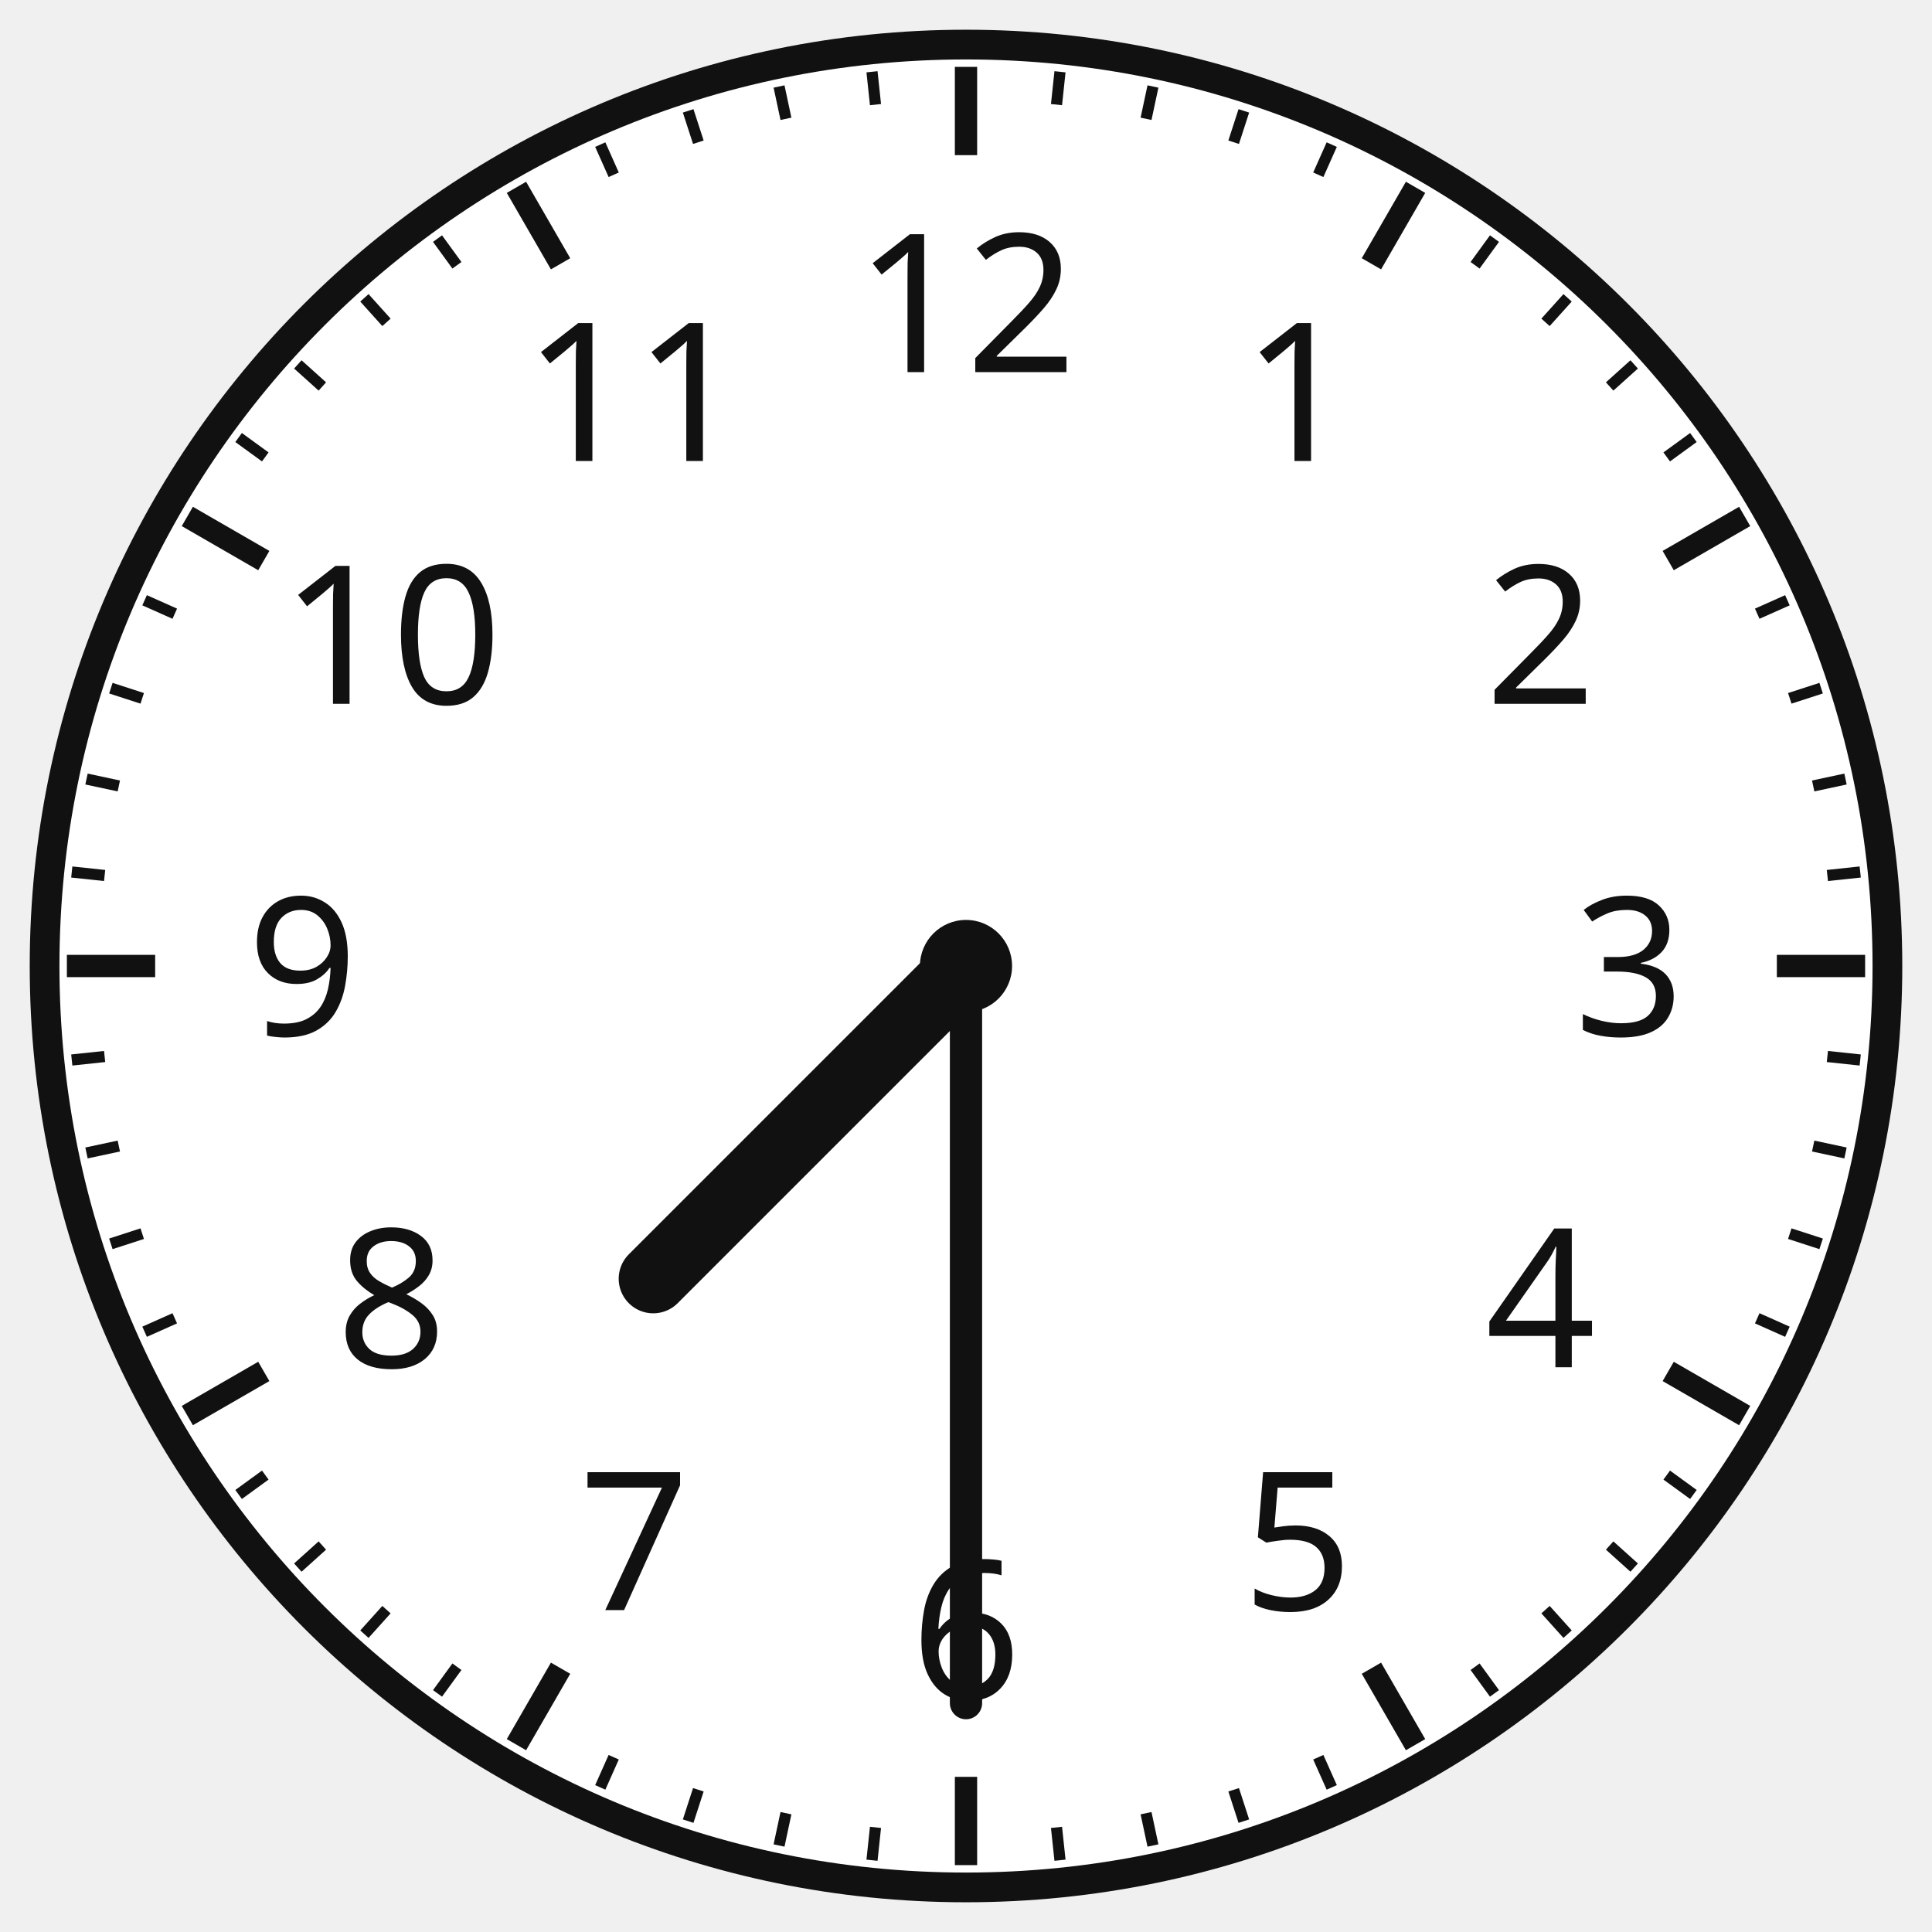
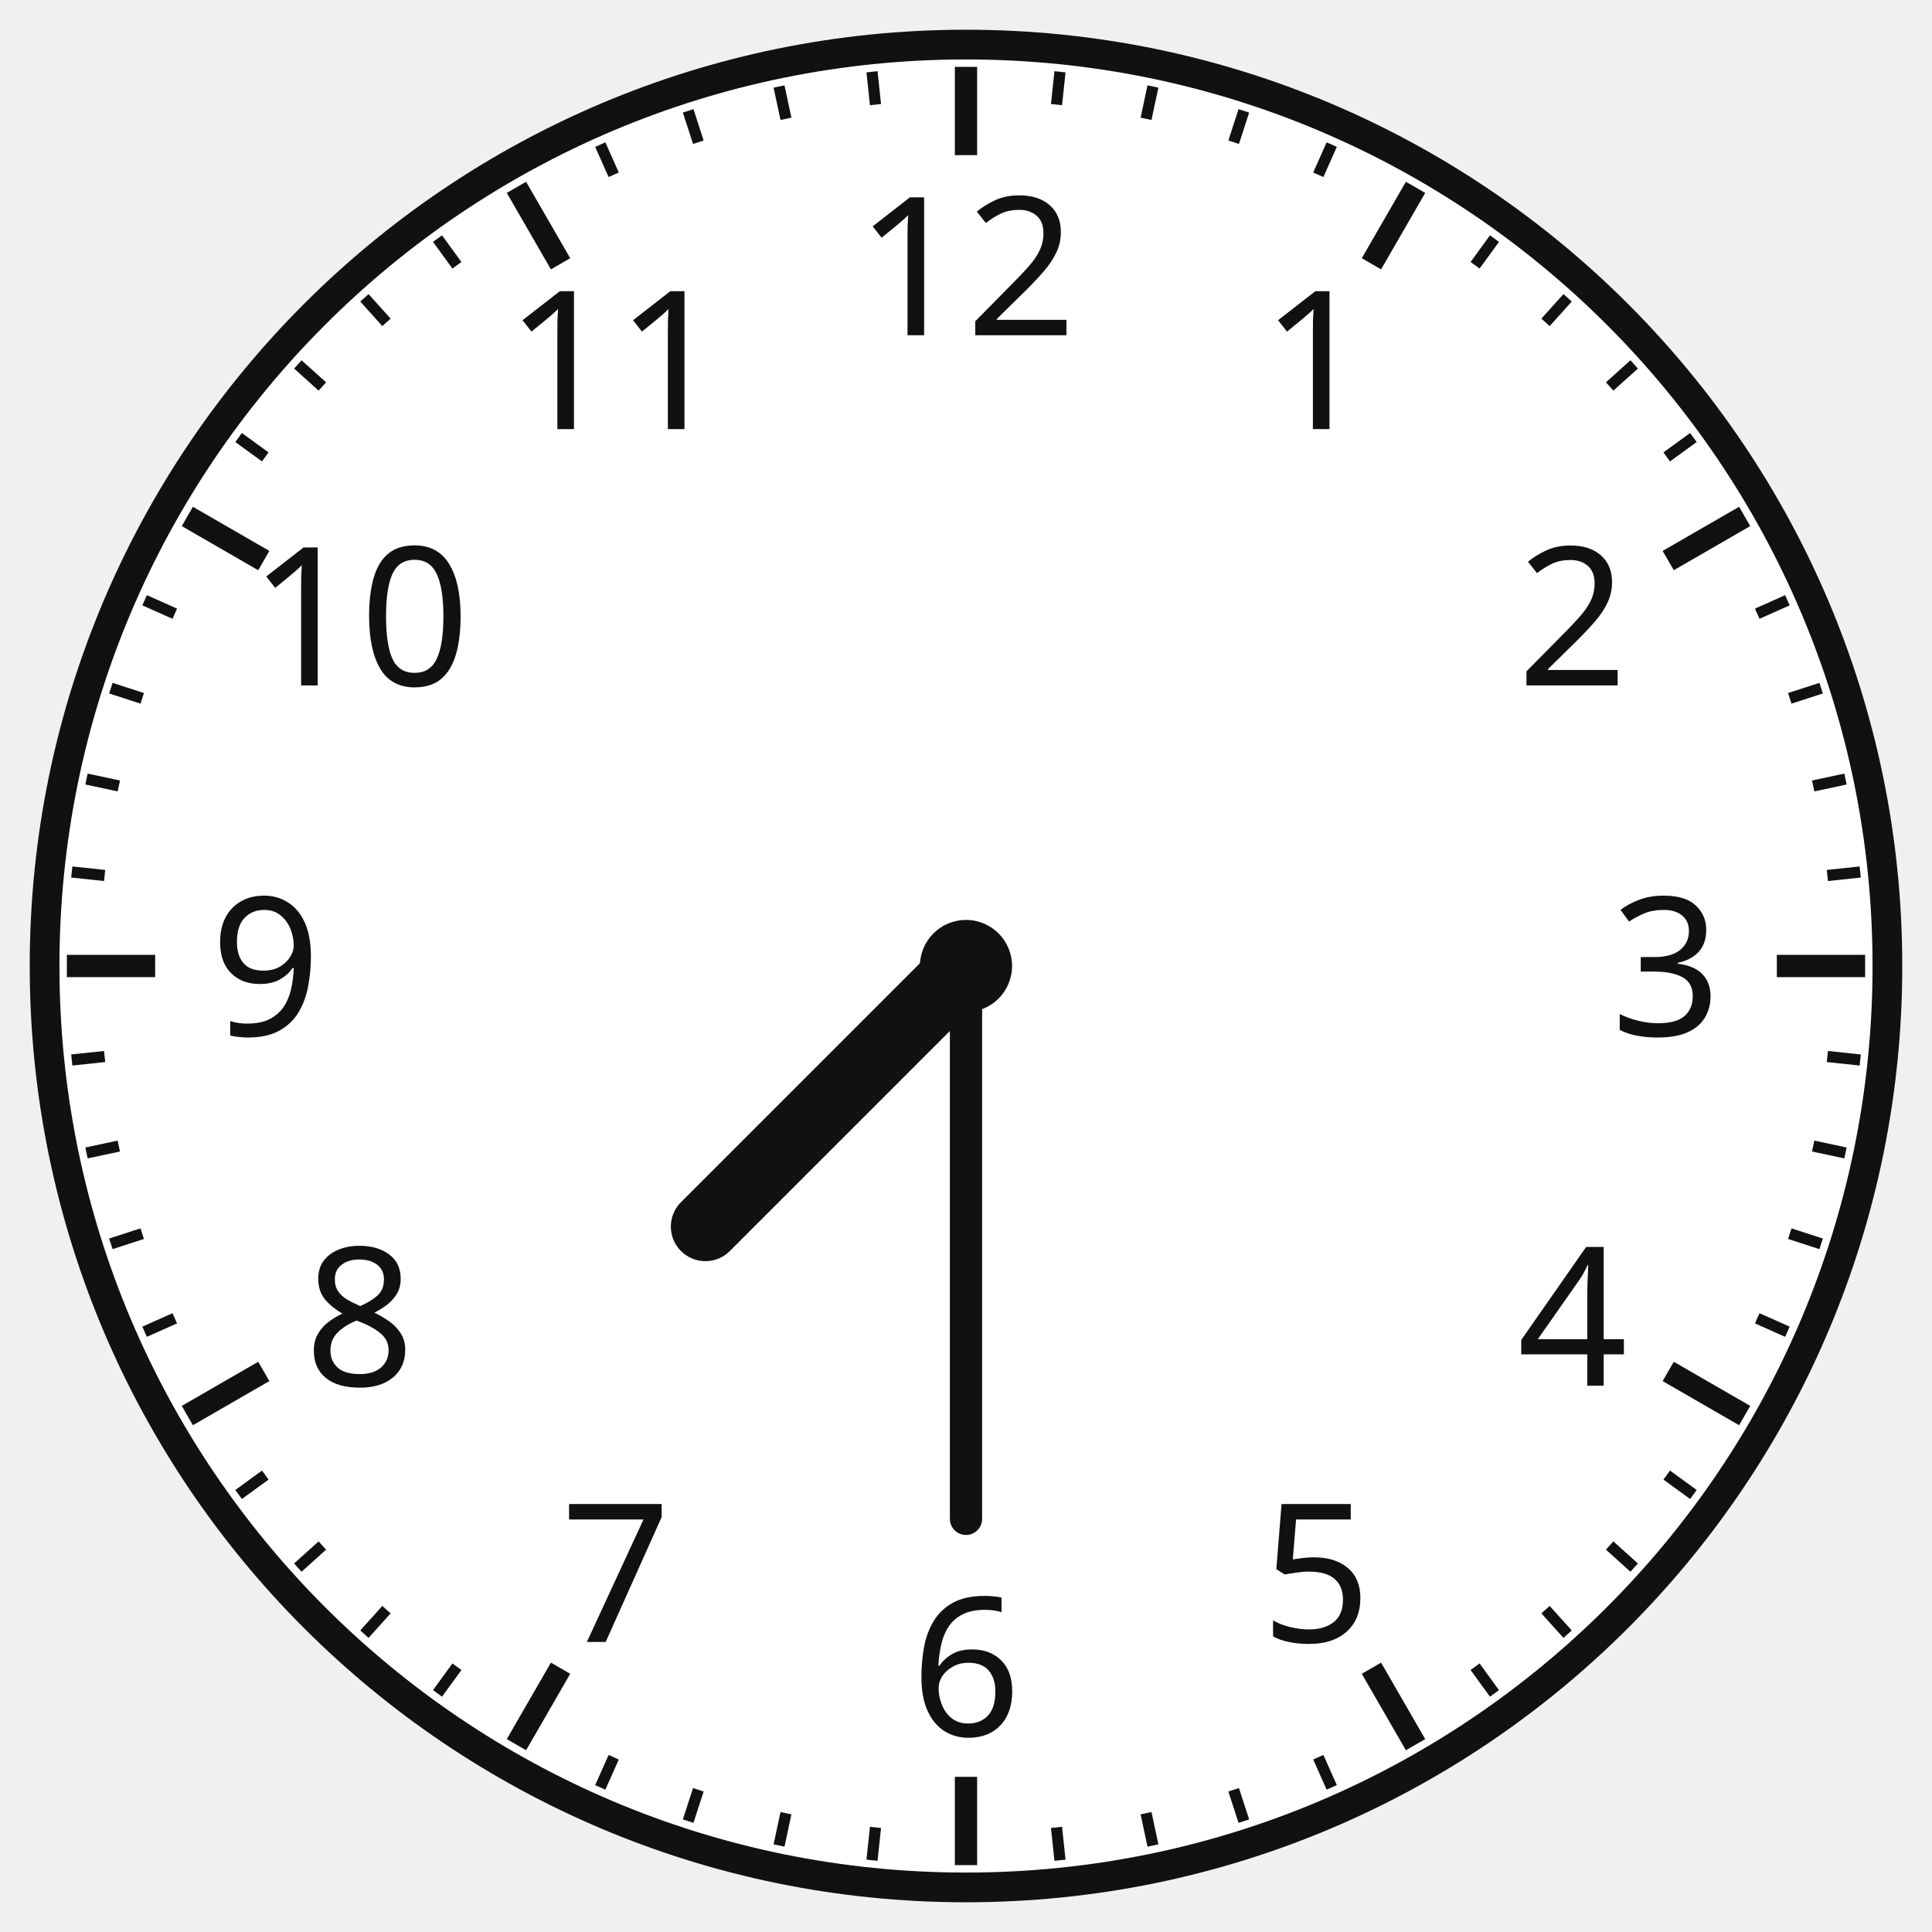
<svg xmlns="http://www.w3.org/2000/svg" viewBox="0 0 260 260" width="260" height="260">
  <g font-family="Andika, Atkinson Hyperlegible, sans-serif" fill="#111">
    <circle cx="130" cy="130" r="124" fill="#fff" stroke="#111" stroke-width="4" />
    <line x1="130" y1="20.88" x2="130" y2="9" stroke="#111" stroke-width="3" />
    <line x1="142.18" y1="14.08" x2="142.65" y2="9.66" stroke="#111" stroke-width="1.5" />
    <line x1="154.23" y1="15.99" x2="155.16" y2="11.64" stroke="#111" stroke-width="1.5" />
    <line x1="166.02" y1="19.14" x2="167.39" y2="14.92" stroke="#111" stroke-width="1.5" />
    <line x1="177.41" y1="23.52" x2="179.22" y2="19.46" stroke="#111" stroke-width="1.5" />
    <line x1="184.56" y1="35.5" x2="190.5" y2="25.21" stroke="#111" stroke-width="3" />
    <line x1="198.51" y1="35.7" x2="201.12" y2="32.11" stroke="#111" stroke-width="1.5" />
    <line x1="207.99" y1="43.38" x2="210.96" y2="40.08" stroke="#111" stroke-width="1.5" />
    <line x1="216.62" y1="52.01" x2="219.92" y2="49.04" stroke="#111" stroke-width="1.5" />
    <line x1="224.3" y1="61.49" x2="227.89" y2="58.88" stroke="#111" stroke-width="1.5" />
    <line x1="224.5" y1="75.44" x2="234.79" y2="69.5" stroke="#111" stroke-width="3" />
    <line x1="236.48" y1="82.59" x2="240.54" y2="80.78" stroke="#111" stroke-width="1.5" />
    <line x1="240.86" y1="93.98" x2="245.08" y2="92.61" stroke="#111" stroke-width="1.5" />
    <line x1="244.01" y1="105.77" x2="248.36" y2="104.84" stroke="#111" stroke-width="1.5" />
    <line x1="245.92" y1="117.82" x2="250.34" y2="117.35" stroke="#111" stroke-width="1.5" />
    <line x1="239.12" y1="130" x2="251" y2="130" stroke="#111" stroke-width="3" />
    <line x1="245.92" y1="142.18" x2="250.34" y2="142.65" stroke="#111" stroke-width="1.5" />
    <line x1="244.01" y1="154.23" x2="248.36" y2="155.16" stroke="#111" stroke-width="1.5" />
    <line x1="240.86" y1="166.02" x2="245.08" y2="167.39" stroke="#111" stroke-width="1.5" />
    <line x1="236.48" y1="177.41" x2="240.54" y2="179.22" stroke="#111" stroke-width="1.5" />
    <line x1="224.5" y1="184.56" x2="234.79" y2="190.5" stroke="#111" stroke-width="3" />
    <line x1="224.3" y1="198.51" x2="227.89" y2="201.12" stroke="#111" stroke-width="1.5" />
    <line x1="216.62" y1="207.99" x2="219.92" y2="210.96" stroke="#111" stroke-width="1.5" />
    <line x1="207.99" y1="216.62" x2="210.96" y2="219.92" stroke="#111" stroke-width="1.5" />
    <line x1="198.51" y1="224.3" x2="201.12" y2="227.89" stroke="#111" stroke-width="1.5" />
    <line x1="184.56" y1="224.5" x2="190.5" y2="234.79" stroke="#111" stroke-width="3" />
    <line x1="177.41" y1="236.48" x2="179.22" y2="240.54" stroke="#111" stroke-width="1.5" />
    <line x1="166.02" y1="240.86" x2="167.39" y2="245.08" stroke="#111" stroke-width="1.5" />
    <line x1="154.23" y1="244.01" x2="155.16" y2="248.36" stroke="#111" stroke-width="1.5" />
    <line x1="142.18" y1="245.92" x2="142.65" y2="250.34" stroke="#111" stroke-width="1.5" />
    <line x1="130" y1="239.12" x2="130" y2="251" stroke="#111" stroke-width="3" />
    <line x1="117.82" y1="245.92" x2="117.35" y2="250.34" stroke="#111" stroke-width="1.5" />
    <line x1="105.77" y1="244.01" x2="104.84" y2="248.36" stroke="#111" stroke-width="1.5" />
    <line x1="93.98" y1="240.86" x2="92.61" y2="245.08" stroke="#111" stroke-width="1.5" />
    <line x1="82.59" y1="236.48" x2="80.78" y2="240.54" stroke="#111" stroke-width="1.5" />
    <line x1="75.44" y1="224.5" x2="69.5" y2="234.79" stroke="#111" stroke-width="3" />
    <line x1="61.49" y1="224.3" x2="58.88" y2="227.89" stroke="#111" stroke-width="1.5" />
    <line x1="52.01" y1="216.62" x2="49.04" y2="219.92" stroke="#111" stroke-width="1.5" />
    <line x1="43.38" y1="207.99" x2="40.08" y2="210.96" stroke="#111" stroke-width="1.5" />
    <line x1="35.7" y1="198.51" x2="32.11" y2="201.12" stroke="#111" stroke-width="1.5" />
    <line x1="35.5" y1="184.56" x2="25.21" y2="190.5" stroke="#111" stroke-width="3" />
    <line x1="23.52" y1="177.41" x2="19.46" y2="179.22" stroke="#111" stroke-width="1.5" />
    <line x1="19.14" y1="166.02" x2="14.92" y2="167.39" stroke="#111" stroke-width="1.5" />
    <line x1="15.99" y1="154.23" x2="11.64" y2="155.16" stroke="#111" stroke-width="1.5" />
    <line x1="14.08" y1="142.18" x2="9.66" y2="142.65" stroke="#111" stroke-width="1.5" />
    <line x1="20.88" y1="130" x2="9" y2="130" stroke="#111" stroke-width="3" />
    <line x1="14.08" y1="117.82" x2="9.66" y2="117.35" stroke="#111" stroke-width="1.5" />
    <line x1="15.99" y1="105.77" x2="11.64" y2="104.84" stroke="#111" stroke-width="1.5" />
    <line x1="19.14" y1="93.98" x2="14.92" y2="92.61" stroke="#111" stroke-width="1.5" />
    <line x1="23.52" y1="82.59" x2="19.46" y2="80.78" stroke="#111" stroke-width="1.5" />
    <line x1="35.5" y1="75.44" x2="25.21" y2="69.5" stroke="#111" stroke-width="3" />
    <line x1="35.7" y1="61.49" x2="32.11" y2="58.88" stroke="#111" stroke-width="1.5" />
    <line x1="43.38" y1="52.01" x2="40.08" y2="49.04" stroke="#111" stroke-width="1.5" />
    <line x1="52.01" y1="43.38" x2="49.04" y2="40.08" stroke="#111" stroke-width="1.5" />
    <line x1="61.49" y1="35.7" x2="58.88" y2="32.11" stroke="#111" stroke-width="1.5" />
    <line x1="75.44" y1="35.5" x2="69.5" y2="25.21" stroke="#111" stroke-width="3" />
    <line x1="82.59" y1="23.52" x2="80.78" y2="19.46" stroke="#111" stroke-width="1.5" />
    <line x1="93.98" y1="19.14" x2="92.61" y2="14.92" stroke="#111" stroke-width="1.5" />
    <line x1="105.77" y1="15.99" x2="104.84" y2="11.64" stroke="#111" stroke-width="1.5" />
    <line x1="117.82" y1="14.08" x2="117.35" y2="9.66" stroke="#111" stroke-width="1.5" />
-     <text x="174.64" y="62.04" font-size="26" text-anchor="middle">1</text>
-     <text x="207.32" y="94.72" font-size="26" text-anchor="middle">2</text>
-     <text x="219.28" y="139.36" font-size="26" text-anchor="middle">3</text>
-     <text x="207.32" y="184" font-size="26" text-anchor="middle">4</text>
-     <text x="174.64" y="216.68" font-size="26" text-anchor="middle">5</text>
-     <text x="130" y="228.64" font-size="26" text-anchor="middle">6</text>
-     <text x="85.36" y="216.68" font-size="26" text-anchor="middle">7</text>
-     <text x="52.68" y="184" font-size="26" text-anchor="middle">8</text>
-     <text x="40.72" y="139.36" font-size="26" text-anchor="middle">9</text>
-     <text x="52.68" y="94.72" font-size="26" text-anchor="middle">10</text>
-     <text x="85.36" y="62.04" font-size="26" text-anchor="middle">11</text>
-     <text x="130" y="50.08" font-size="26" text-anchor="middle">12</text>
-     <line x1="130" y1="130" x2="87.91" y2="172.09" stroke="#111" stroke-width="9.3" stroke-linecap="round" />
-     <line x1="130" y1="130" x2="130" y2="229.2" stroke="#111" stroke-width="4.34" stroke-linecap="round" />
+     <text x="177.12" y="57.75" font-size="26" text-anchor="middle">1</text>
+     <text x="211.61" y="92.24" font-size="26" text-anchor="middle">2</text>
+     <text x="224.24" y="139.36" font-size="26" text-anchor="middle">3</text>
+     <text x="211.61" y="186.48" font-size="26" text-anchor="middle">4</text>
+     <text x="177.12" y="220.97" font-size="26" text-anchor="middle">5</text>
+     <text x="130" y="233.6" font-size="26" text-anchor="middle">6</text>
+     <text x="82.88" y="220.97" font-size="26" text-anchor="middle">7</text>
+     <text x="48.39" y="186.48" font-size="26" text-anchor="middle">8</text>
+     <text x="35.76" y="139.36" font-size="26" text-anchor="middle">9</text>
+     <text x="48.39" y="92.24" font-size="26" text-anchor="middle">10</text>
+     <text x="82.88" y="57.75" font-size="26" text-anchor="middle">11</text>
+     <text x="130" y="45.12" font-size="26" text-anchor="middle">12</text>
+     <line x1="130" y1="130" x2="94.93" y2="165.07" stroke="#111" stroke-width="9.3" stroke-linecap="round" />
+     <line x1="130" y1="130" x2="130" y2="204.4" stroke="#111" stroke-width="4.34" stroke-linecap="round" />
    <circle cx="130" cy="130" r="6.2" fill="#111" />
  </g>
</svg>
